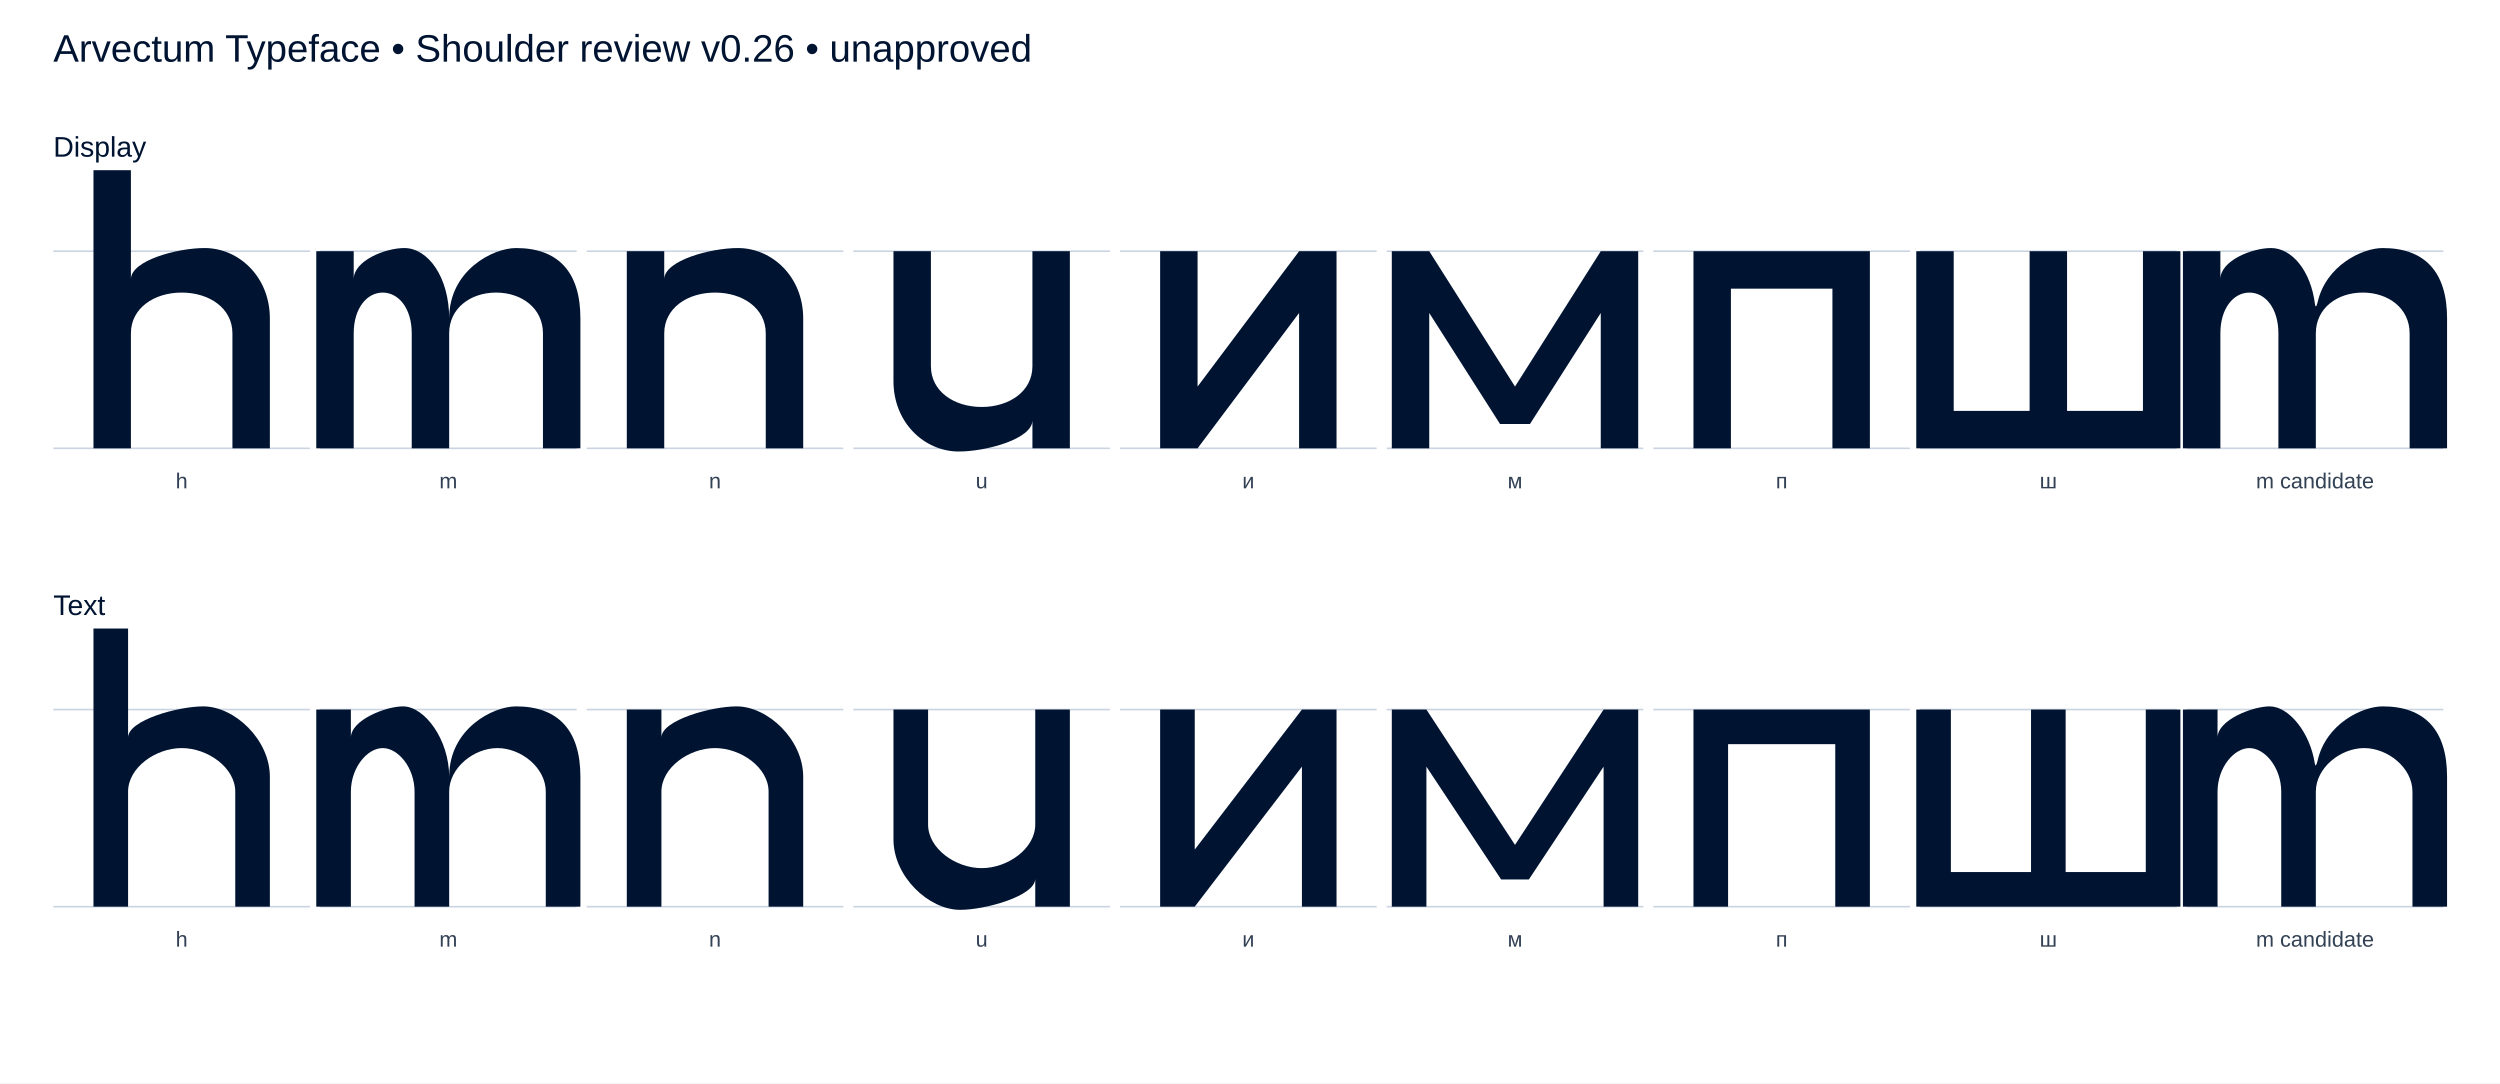
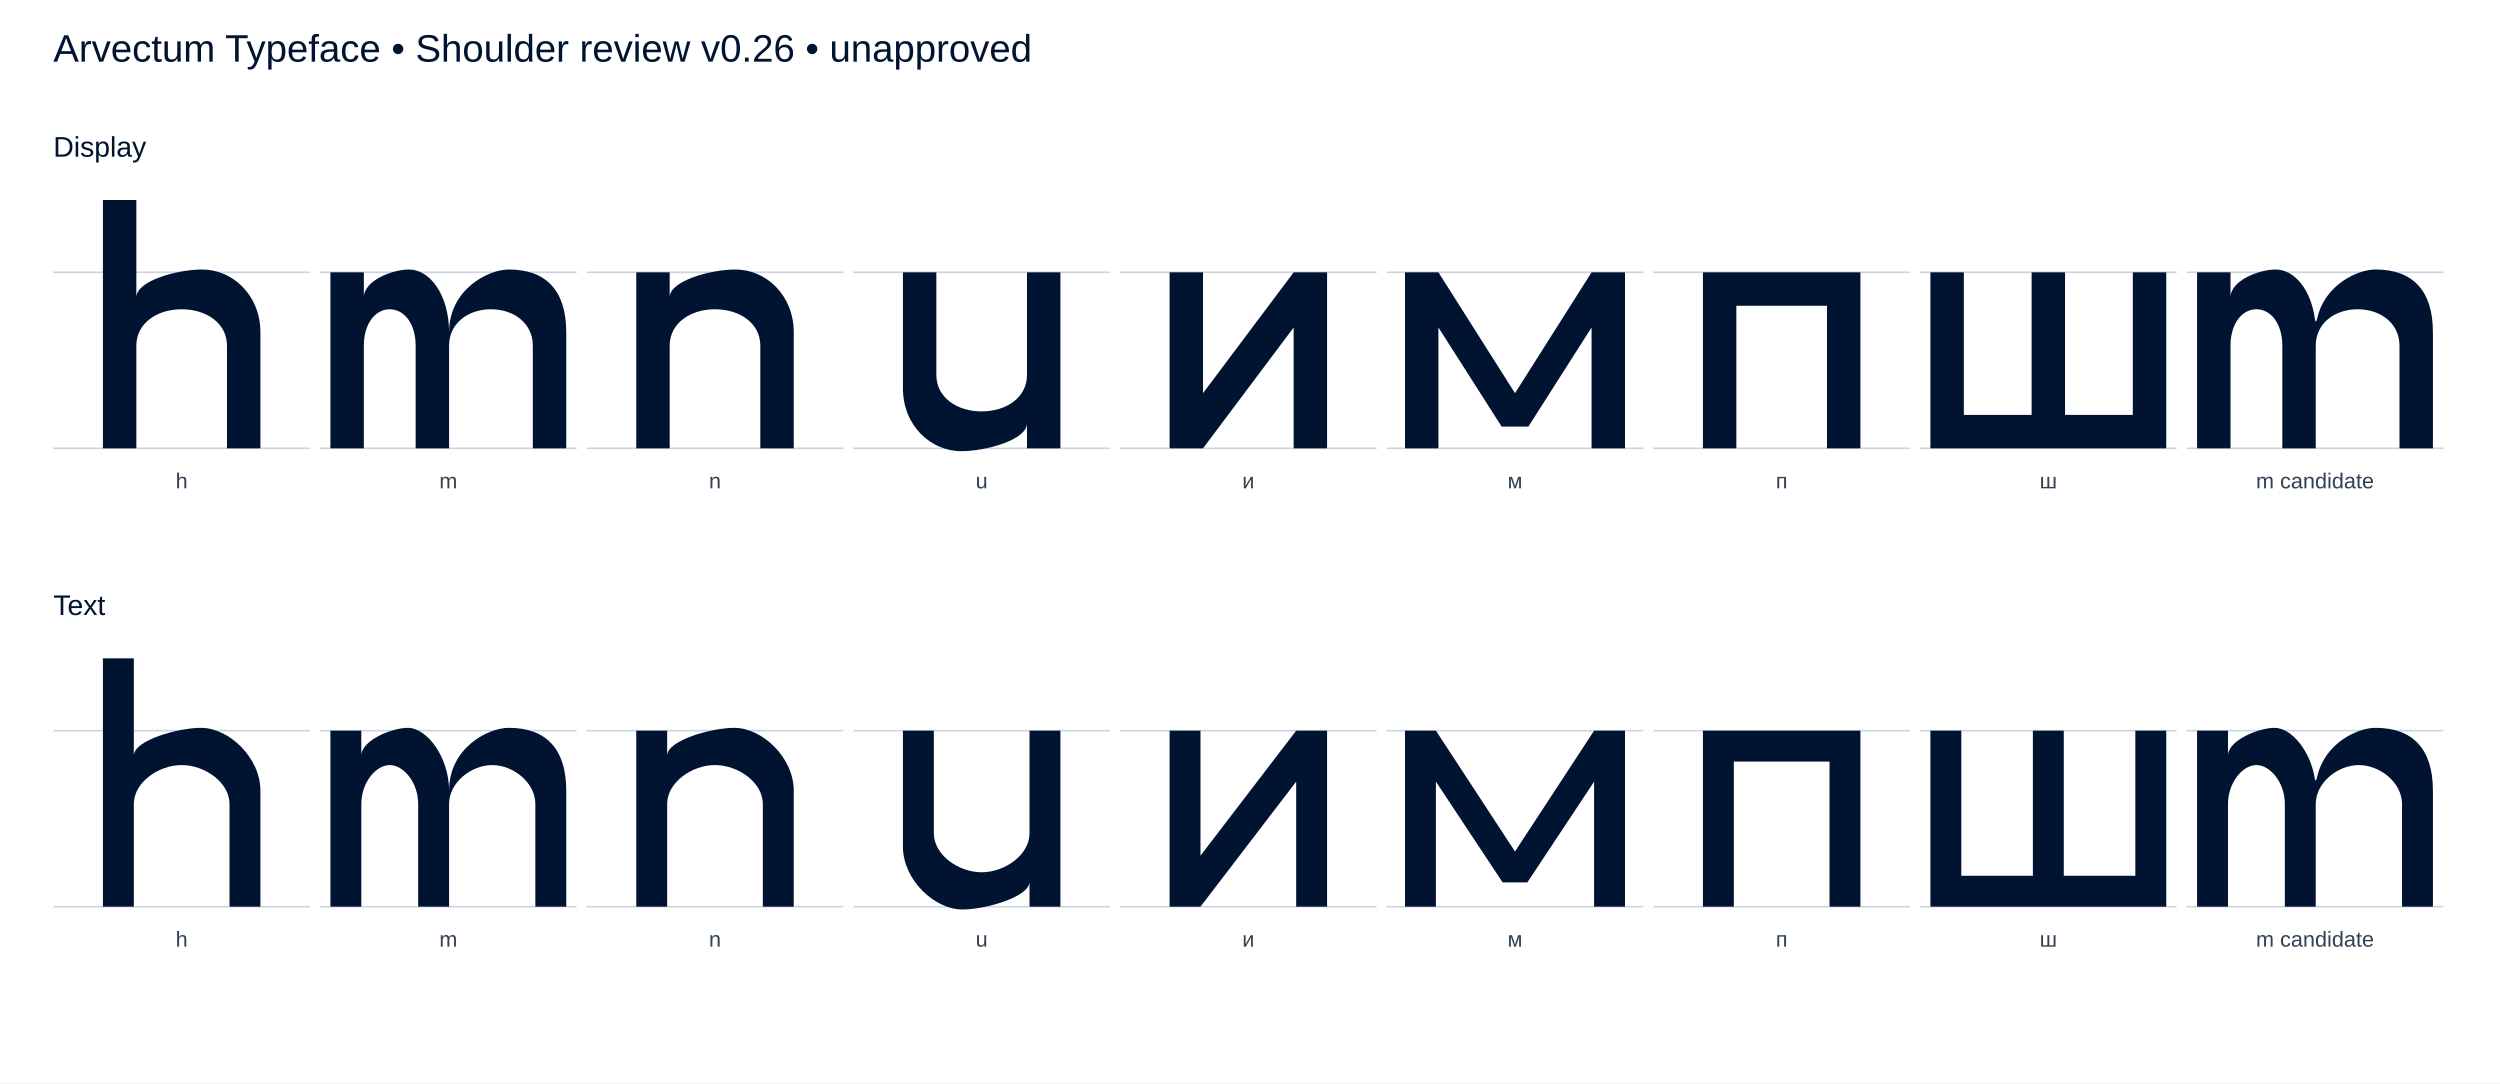
<svg xmlns="http://www.w3.org/2000/svg" width="1500" height="650" viewBox="0 0 1500 650">
-   <rect width="100%" height="100%" fill="white" />
+   <rect width="1500" height="650" fill="white" />
  <text x="32" y="37" font-family="Arial" font-size="23" fill="#001432">Arvectum Typeface • Shoulder review v0.26 • unapproved</text>
  <text x="32" y="94" font-family="Arial" font-size="17" fill="#001432">Display</text>
-   <path d="M32 269h154 M32 150.728h154" stroke="#cbd5e1" stroke-width="1" />
-   <g transform="translate(56.08 100.216) scale(0.112)">
+   <path d="M32 269h154 M32 163.4h154" stroke="#cbd5e1" stroke-width="1" />
+   <g transform="translate(61.75 118.3) scale(0.1)">
    <path d="M0 1056 V-434 H200.591 V150 C200.591 50.197 447.906 -17 595.128 -17 C779.156 -17 945 137.508 945 360 V1056 H744.409 V440 C744.409 305.016 620.383 221.591 472.5 221.591 C324.617 221.591 200.591 305.016 200.591 440 V1056 Z" fill="#001432" fill-rule="evenodd" transform="translate(0 451) " />
  </g>
  <text x="109" y="293" text-anchor="middle" font-size="13" font-family="Arial" fill="#334155">h</text>
-   <path d="M192 269h154 M192 150.728h154" stroke="#cbd5e1" stroke-width="1" />
-   <g transform="translate(189.76 148.824) scale(0.112)">
+   <path d="M192 269h154 M192 163.4h154" stroke="#cbd5e1" stroke-width="1" />
+   <g transform="translate(198.25 161.7) scale(0.1)">
    <path d="M0 1056 V0 H200.591 V150 C200.591 50.197 370.496 -17 471.638 -17 C598.065 -17 712 137.508 712 360 C712 102 947 -17 1070 -17 C1295 -17 1415 110 1415 360 V1056 H1214.409 V440 C1214.409 305.016 1099.827 221.591 963.204 221.591 C826.582 221.591 712 305.016 712 440 V1056 H511.409 V440 C511.409 305.016 440.522 221.591 356 221.591 C271.478 221.591 200.591 305.016 200.591 440 V1056 Z" fill="#001432" fill-rule="evenodd" transform="translate(0 17) " />
  </g>
  <text x="269" y="293" text-anchor="middle" font-size="13" font-family="Arial" fill="#334155">m</text>
-   <path d="M352 269h154 M352 150.728h154" stroke="#cbd5e1" stroke-width="1" />
-   <g transform="translate(376.08 148.824) scale(0.112)">
+   <path d="M352 269h154 M352 163.4h154" stroke="#cbd5e1" stroke-width="1" />
+   <g transform="translate(381.75 161.7) scale(0.1)">
    <path d="M0 1056 V0 H200.591 V150 C200.591 50.197 447.906 -17 595.128 -17 C779.156 -17 945 137.508 945 360 V1056 H744.409 V440 C744.409 305.016 620.383 221.591 472.5 221.591 C324.617 221.591 200.591 305.016 200.591 440 V1056 Z" fill="#001432" fill-rule="evenodd" transform="translate(0 17) " />
  </g>
  <text x="429" y="293" text-anchor="middle" font-size="13" font-family="Arial" fill="#334155">n</text>
-   <path d="M512 269h154 M512 150.728h154" stroke="#cbd5e1" stroke-width="1" />
-   <g transform="translate(536.08 148.824) scale(0.112)">
+   <path d="M512 269h154 M512 163.4h154" stroke="#cbd5e1" stroke-width="1" />
+   <g transform="translate(541.75 161.7) scale(0.1)">
    <path d="M0 1056 V0 H200.591 V150 C200.591 50.197 447.906 -17 595.128 -17 C779.156 -17 945 137.508 945 360 V1056 H744.409 V440 C744.409 305.016 620.383 221.591 472.5 221.591 C324.617 221.591 200.591 305.016 200.591 440 V1056 Z" fill="#001432" fill-rule="evenodd" transform="translate(945 1073) rotate(180)" />
  </g>
  <text x="589" y="293" text-anchor="middle" font-size="13" font-family="Arial" fill="#334155">u</text>
-   <path d="M672 269h154 M672 150.728h154" stroke="#cbd5e1" stroke-width="1" />
-   <g transform="translate(696.08 150.728) scale(0.112)">
+   <path d="M672 269h154 M672 163.4h154" stroke="#cbd5e1" stroke-width="1" />
+   <g transform="translate(701.75 163.4) scale(0.1)">
    <path d="M0 0 H200.591 V725.024 L744.409 0 H945 V1056 H744.409 V330.976 L200.591 1056 H0 Z" fill="#001432" fill-rule="evenodd" transform="" />
  </g>
  <text x="749" y="293" text-anchor="middle" font-size="13" font-family="Arial" fill="#334155">и</text>
-   <path d="M832 269h154 M832 150.728h154" stroke="#cbd5e1" stroke-width="1" />
-   <g transform="translate(835.08 150.728) scale(0.112)">
+   <path d="M832 269h154 M832 163.4h154" stroke="#cbd5e1" stroke-width="1" />
+   <g transform="translate(843.0 163.4) scale(0.1)">
    <path d="M0 1056 V0 H200.591 L660.0 725 L1119.409 0 H1320 V1056 H1119.409 V330.976 L740.237 925.591 H579.763 L200.591 330.976 V1056 Z" fill="#001432" fill-rule="evenodd" transform="" />
  </g>
  <text x="909" y="293" text-anchor="middle" font-size="13" font-family="Arial" fill="#334155">м</text>
-   <path d="M992 269h154 M992 150.728h154" stroke="#cbd5e1" stroke-width="1" />
-   <g transform="translate(1016.08 150.728) scale(0.112)">
+   <path d="M992 269h154 M992 163.4h154" stroke="#cbd5e1" stroke-width="1" />
+   <g transform="translate(1021.75 163.4) scale(0.1)">
    <path d="M0 0 H945 V1056 H744.409 V200.591 H200.591 V1056 H0 Z" fill="#001432" fill-rule="evenodd" transform="" />
  </g>
  <text x="1069" y="293" text-anchor="middle" font-size="13" font-family="Arial" fill="#334155">п</text>
-   <path d="M1152 269h154 M1152 150.728h154" stroke="#cbd5e1" stroke-width="1" />
-   <g transform="translate(1149.76 150.728) scale(0.112)">
+   <path d="M1152 269h154 M1152 163.4h154" stroke="#cbd5e1" stroke-width="1" />
+   <g transform="translate(1158.25 163.4) scale(0.1)">
    <path d="M0 0 H200.591 V855.409 H607.204 V0 H807.796 V855.409 H1214.409 V0 H1415 V1056 H0 Z" fill="#001432" fill-rule="evenodd" transform="" />
  </g>
  <text x="1229" y="293" text-anchor="middle" font-size="13" font-family="Arial" fill="#334155">ш</text>
-   <path d="M1312 269h154 M1312 150.728h154" stroke="#cbd5e1" stroke-width="1" />
-   <g transform="translate(1309.76 148.824) scale(0.112)">
+   <path d="M1312 269h154 M1312 163.4h154" stroke="#cbd5e1" stroke-width="1" />
+   <g transform="translate(1318.25 161.7) scale(0.1)">
    <path d="M0 1056 V0 H200.591 V150 C200.591 50.197 370.496 -17 471.638 -17 C582.894 -17 684.476 102.651 707.253 282.989 C709.893 303.892 716.309 296.033 721.552 273.09 C766.787 75.154 961.76 -17 1070 -17 C1295 -17 1415 110 1415 360 V1056 H1214.409 V440 C1214.409 305.016 1099.827 221.591 963.204 221.591 C826.582 221.591 712 305.016 712 440 V1056 H511.409 V440 C511.409 305.016 440.522 221.591 356 221.591 C271.478 221.591 200.591 305.016 200.591 440 V1056 Z" fill="#001432" fill-rule="evenodd" transform="translate(0 17) " />
  </g>
  <text x="1389" y="293" text-anchor="middle" font-size="13" font-family="Arial" fill="#334155">m candidate</text>
  <text x="32" y="369" font-family="Arial" font-size="17" fill="#001432">Text</text>
-   <path d="M32 544h154 M32 425.728h154" stroke="#cbd5e1" stroke-width="1" />
-   <g transform="translate(56.08 375.216) scale(0.112)">
+   <path d="M32 544h154 M32 438.4h154" stroke="#cbd5e1" stroke-width="1" />
+   <g transform="translate(61.75 393.3) scale(0.1)">
    <path d="M0 1056 V-434 H185.435 V150 C185.435 56.772 453.766 -17 588.005 -17 C755.803 -17 945 161.178 945 360 V1056 H759.565 V440 C759.565 311.006 612.017 206.435 472.5 206.435 C332.983 206.435 185.435 311.006 185.435 440 V1056 Z" fill="#001432" fill-rule="evenodd" transform="translate(0 451) " />
  </g>
  <text x="109" y="568" text-anchor="middle" font-size="13" font-family="Arial" fill="#334155">h</text>
-   <path d="M192 544h154 M192 425.728h154" stroke="#cbd5e1" stroke-width="1" />
-   <g transform="translate(189.76 423.824) scale(0.112)">
+   <path d="M192 544h154 M192 438.4h154" stroke="#cbd5e1" stroke-width="1" />
+   <g transform="translate(198.25 436.7) scale(0.1)">
    <path d="M0 1056 V0 H185.435 V150 C185.435 56.772 371.454 -17 464.514 -17 C580.84 -17 712 161.178 712 360 C712 102 947 -17 1070 -17 C1295 -17 1415 110 1415 360 V1056 H1229.565 V440 C1229.565 311.006 1096.553 206.435 970.783 206.435 C845.011 206.435 712 311.006 712 440 V1056 H526.565 V440 C526.565 311.006 438.896 206.435 356 206.435 C273.104 206.435 185.435 311.006 185.435 440 V1056 Z" fill="#001432" fill-rule="evenodd" transform="translate(0 17) " />
  </g>
  <text x="269" y="568" text-anchor="middle" font-size="13" font-family="Arial" fill="#334155">m</text>
-   <path d="M352 544h154 M352 425.728h154" stroke="#cbd5e1" stroke-width="1" />
-   <g transform="translate(376.08 423.824) scale(0.112)">
+   <path d="M352 544h154 M352 438.4h154" stroke="#cbd5e1" stroke-width="1" />
+   <g transform="translate(381.75 436.7) scale(0.1)">
    <path d="M0 1056 V0 H185.435 V150 C185.435 56.772 453.766 -17 588.005 -17 C755.803 -17 945 161.178 945 360 V1056 H759.565 V440 C759.565 311.006 612.017 206.435 472.5 206.435 C332.983 206.435 185.435 311.006 185.435 440 V1056 Z" fill="#001432" fill-rule="evenodd" transform="translate(0 17) " />
  </g>
  <text x="429" y="568" text-anchor="middle" font-size="13" font-family="Arial" fill="#334155">n</text>
-   <path d="M512 544h154 M512 425.728h154" stroke="#cbd5e1" stroke-width="1" />
-   <g transform="translate(536.08 423.824) scale(0.112)">
+   <path d="M512 544h154 M512 438.4h154" stroke="#cbd5e1" stroke-width="1" />
+   <g transform="translate(541.75 436.7) scale(0.1)">
    <path d="M0 1056 V0 H185.435 V150 C185.435 56.772 453.766 -17 588.005 -17 C755.803 -17 945 161.178 945 360 V1056 H759.565 V440 C759.565 311.006 612.017 206.435 472.5 206.435 C332.983 206.435 185.435 311.006 185.435 440 V1056 Z" fill="#001432" fill-rule="evenodd" transform="translate(945 1073) rotate(180)" />
  </g>
  <text x="589" y="568" text-anchor="middle" font-size="13" font-family="Arial" fill="#334155">u</text>
-   <path d="M672 544h154 M672 425.728h154" stroke="#cbd5e1" stroke-width="1" />
-   <g transform="translate(696.08 425.728) scale(0.112)">
+   <path d="M672 544h154 M672 438.4h154" stroke="#cbd5e1" stroke-width="1" />
+   <g transform="translate(701.75 438.4) scale(0.1)">
    <path d="M0 0 H185.435 V750.032 L759.565 0 H945 V1056 H759.565 V305.968 L185.435 1056 H0 Z" fill="#001432" fill-rule="evenodd" transform="" />
  </g>
  <text x="749" y="568" text-anchor="middle" font-size="13" font-family="Arial" fill="#334155">и</text>
-   <path d="M832 544h154 M832 425.728h154" stroke="#cbd5e1" stroke-width="1" />
-   <g transform="translate(835.08 425.728) scale(0.112)">
+   <path d="M832 544h154 M832 438.4h154" stroke="#cbd5e1" stroke-width="1" />
+   <g transform="translate(843.0 438.4) scale(0.1)">
    <path d="M0 1056 V0 H185.435 L660.0 725 L1134.565 0 H1320 V1056 H1134.565 V305.968 L734.174 910.435 H585.826 L185.435 305.968 V1056 Z" fill="#001432" fill-rule="evenodd" transform="" />
  </g>
  <text x="909" y="568" text-anchor="middle" font-size="13" font-family="Arial" fill="#334155">м</text>
-   <path d="M992 544h154 M992 425.728h154" stroke="#cbd5e1" stroke-width="1" />
-   <g transform="translate(1016.08 425.728) scale(0.112)">
+   <path d="M992 544h154 M992 438.4h154" stroke="#cbd5e1" stroke-width="1" />
+   <g transform="translate(1021.75 438.4) scale(0.1)">
    <path d="M0 0 H945 V1056 H759.565 V185.435 H185.435 V1056 H0 Z" fill="#001432" fill-rule="evenodd" transform="" />
  </g>
  <text x="1069" y="568" text-anchor="middle" font-size="13" font-family="Arial" fill="#334155">п</text>
-   <path d="M1152 544h154 M1152 425.728h154" stroke="#cbd5e1" stroke-width="1" />
-   <g transform="translate(1149.76 425.728) scale(0.112)">
+   <path d="M1152 544h154 M1152 438.4h154" stroke="#cbd5e1" stroke-width="1" />
+   <g transform="translate(1158.25 438.4) scale(0.1)">
    <path d="M0 0 H185.435 V870.565 H614.783 V0 H800.217 V870.565 H1229.565 V0 H1415 V1056 H0 Z" fill="#001432" fill-rule="evenodd" transform="" />
  </g>
  <text x="1229" y="568" text-anchor="middle" font-size="13" font-family="Arial" fill="#334155">ш</text>
-   <path d="M1312 544h154 M1312 425.728h154" stroke="#cbd5e1" stroke-width="1" />
-   <g transform="translate(1309.76 423.824) scale(0.112)">
+   <path d="M1312 544h154 M1312 438.4h154" stroke="#cbd5e1" stroke-width="1" />
+   <g transform="translate(1318.25 436.7) scale(0.1)">
    <path d="M0 1056 V0 H185.435 V150 C185.435 56.772 371.454 -17 464.514 -17 C566.881 -17 680.735 120.981 706.586 289.588 C709.583 309.131 716.309 296.033 721.552 273.09 C766.787 75.154 961.76 -17 1070 -17 C1295 -17 1415 110 1415 360 V1056 H1229.565 V440 C1229.565 311.006 1096.553 206.435 970.783 206.435 C845.011 206.435 712 311.006 712 440 V1056 H526.565 V440 C526.565 311.006 438.896 206.435 356 206.435 C273.104 206.435 185.435 311.006 185.435 440 V1056 Z" fill="#001432" fill-rule="evenodd" transform="translate(0 17) " />
  </g>
  <text x="1389" y="568" text-anchor="middle" font-size="13" font-family="Arial" fill="#334155">m candidate</text>
</svg>
